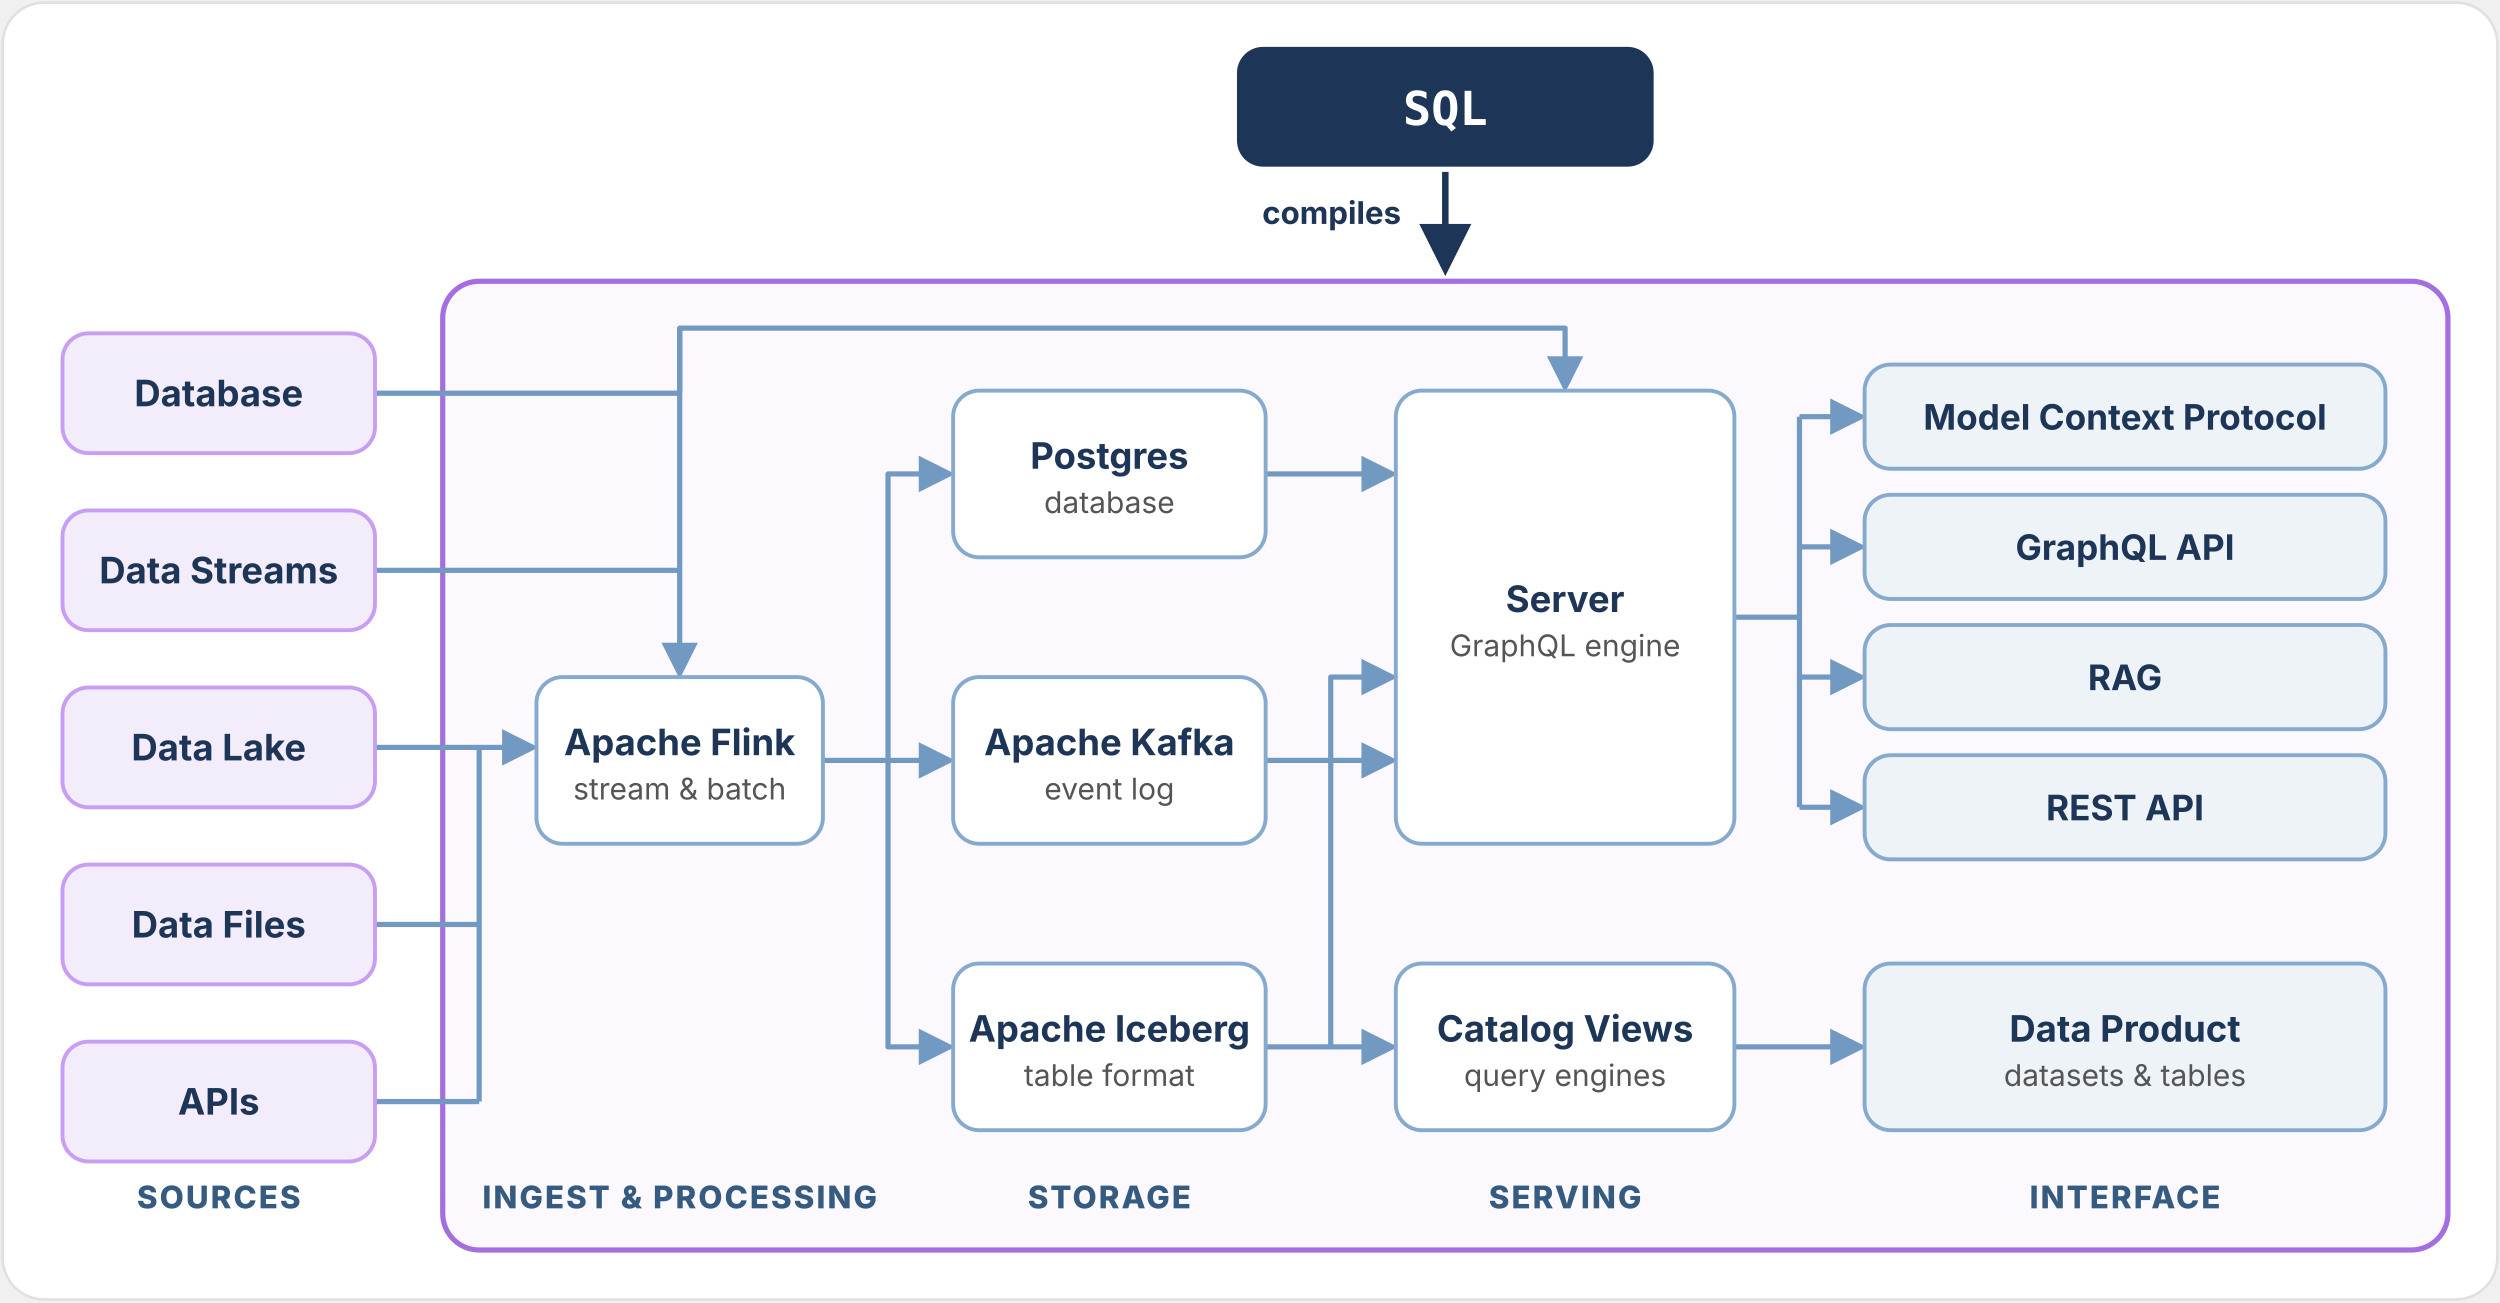
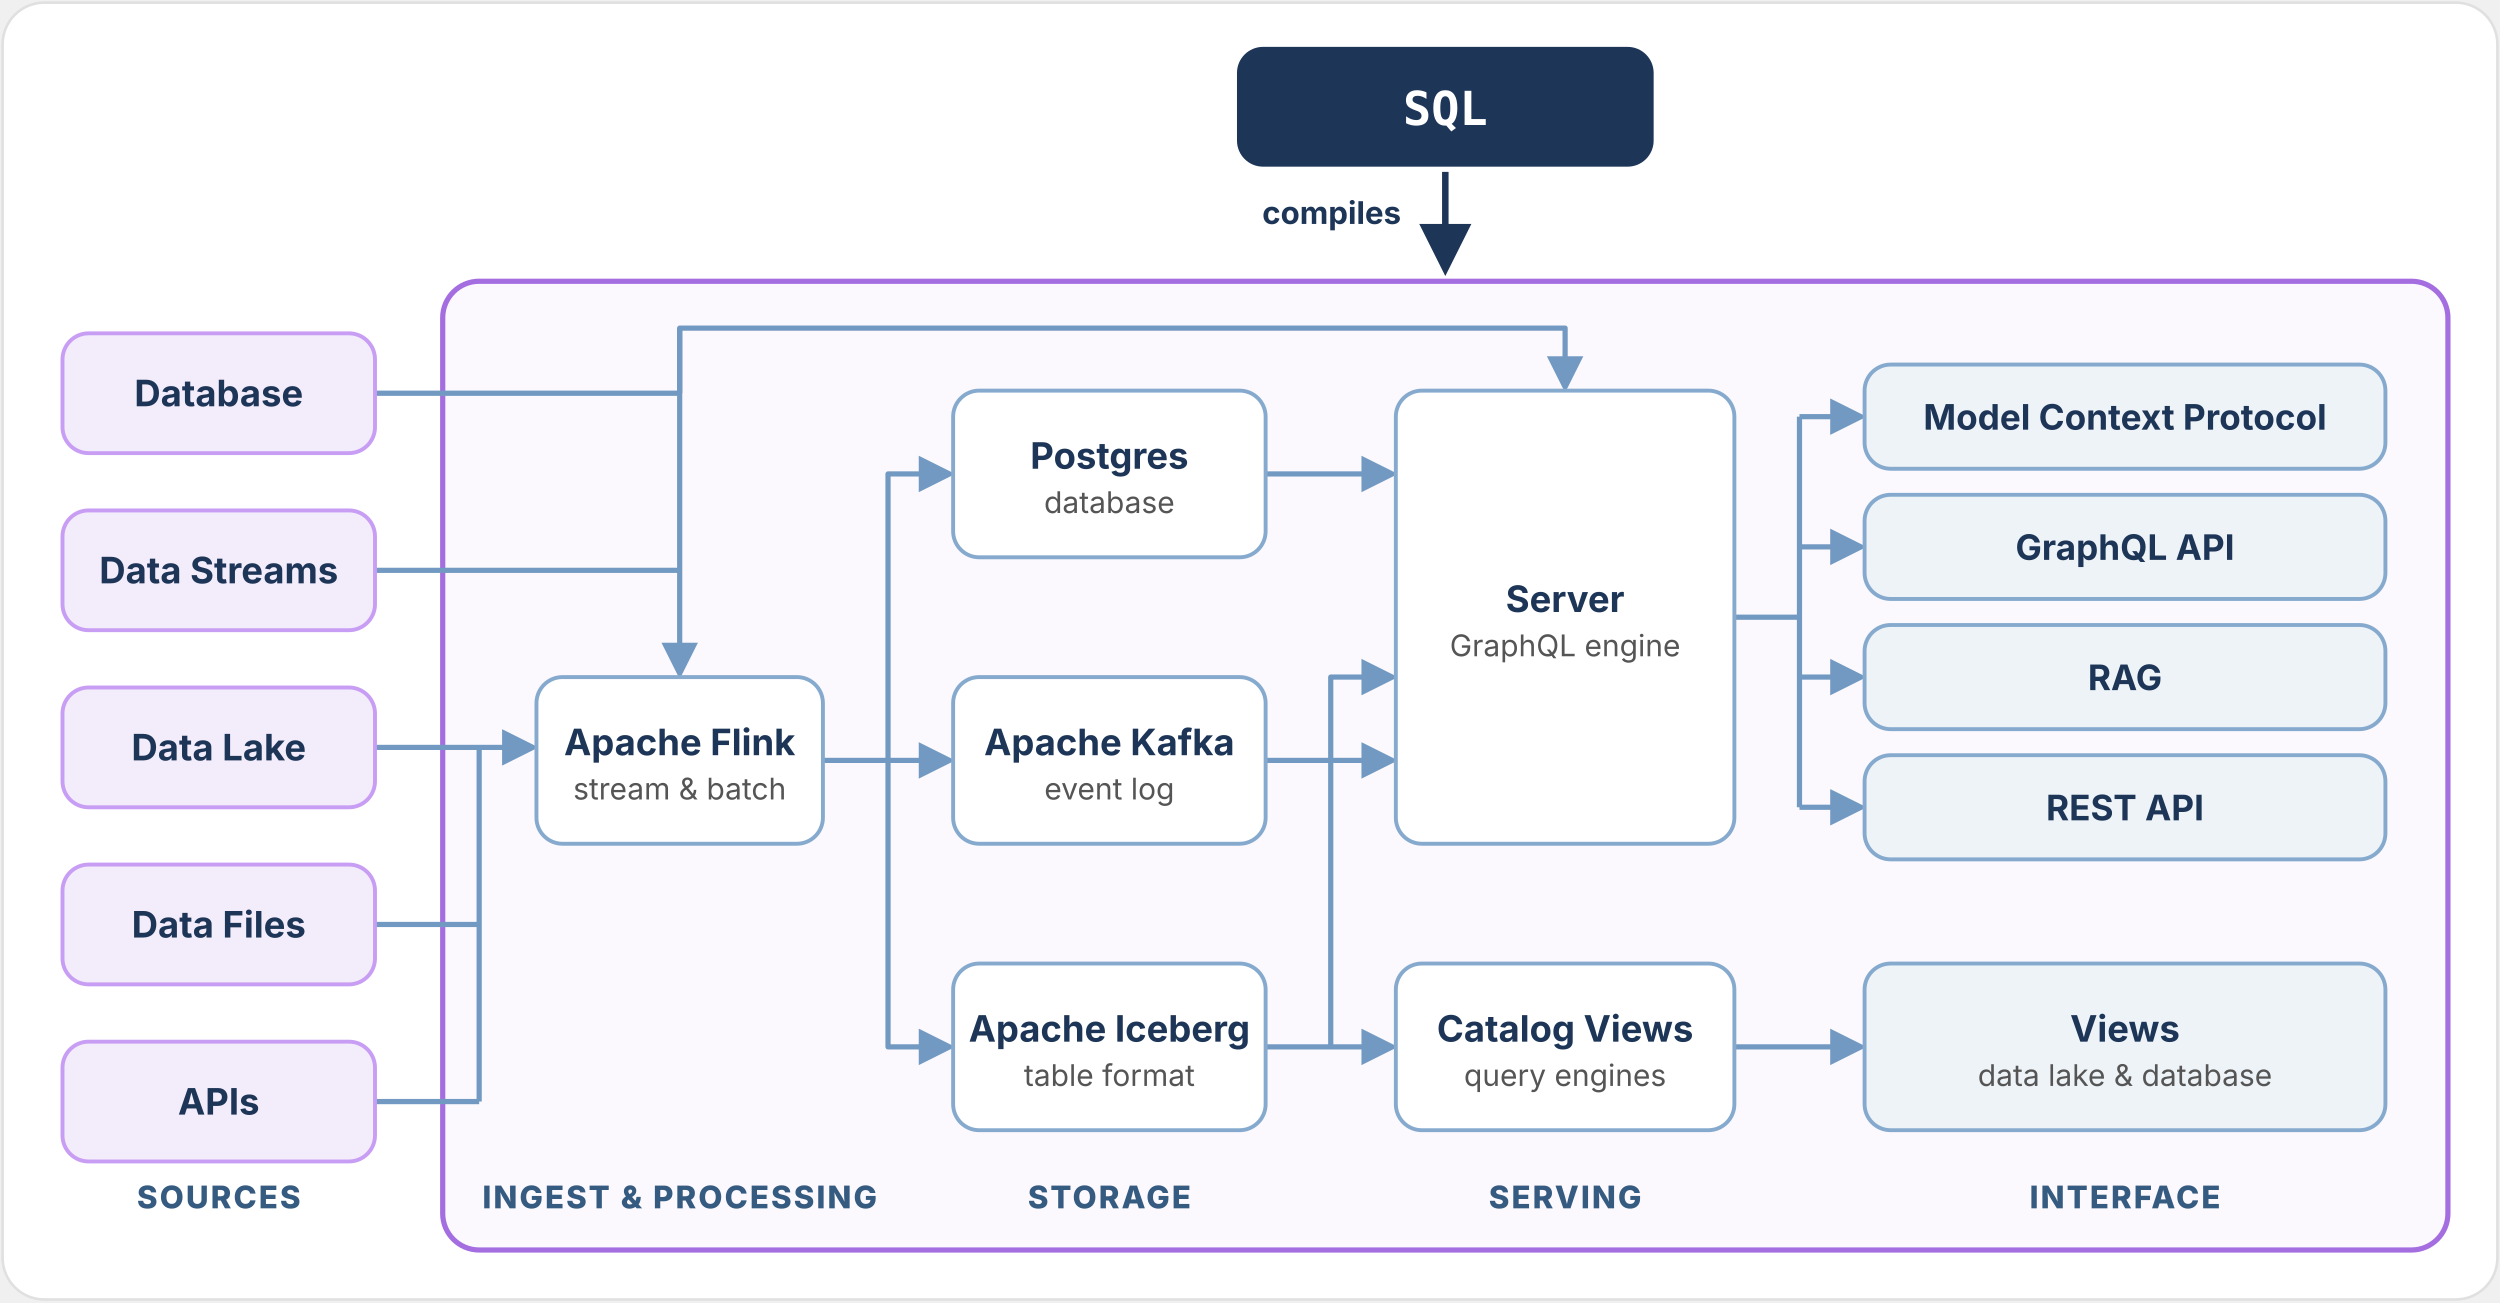
- <svg xmlns="http://www.w3.org/2000/svg" viewBox="0 0 960 500" width="960" height="500" role="img" aria-label="DataSQRL compiles SQL into a complete data architecture: sources (database, data streams, data lake, data files, APIs) flow into Apache Flink for ingest and processing, into Postgres, Kafka and Iceberg for storage, into an API server and catalog views for serving, and out through MCP, GraphQL, RAG, REST and data product interfaces">
+ <svg xmlns="http://www.w3.org/2000/svg" viewBox="0 0 960 500" width="960" height="500" role="img" aria-label="DataSQRL compiles SQL into a complete data architecture: sources (database, data streams, data lake, data files, APIs) flow into Apache Flink for ingest and processing, into Postgres, Kafka and Iceberg for storage, into an API server and catalog views for serving, and out through MCP, GraphQL, RAG, REST, and data lake and database views">
  <defs>
    <marker id="ah" viewBox="0 0 10 10" refX="8" refY="5" markerWidth="8" markerHeight="8" orient="auto-start-reverse">
      <path d="M0 0 L10 5 L0 10 z" fill="#1d3557" />
    </marker>
    <marker id="ag" viewBox="0 0 10 10" refX="8" refY="5" markerWidth="7" markerHeight="7" orient="auto-start-reverse">
      <path d="M0 0 L10 5 L0 10 z" fill="#7299C1" />
    </marker>
  </defs>
  <rect x="1" y="1" width="958" height="498" rx="16" fill="#ffffff" stroke="#e0e0e0" />
  <rect x="475" y="18" width="160" height="46" rx="10" fill="#1d3557" />
  <text x="555" y="48" text-anchor="middle" font-size="18" font-weight="700" fill="#ffffff" font-family="SFMono-Regular, Menlo, Consolas, monospace">SQL</text>
  <line x1="555" y1="66" x2="555" y2="102" stroke="#1d3557" stroke-width="2.5" marker-end="url(#ah)" />
  <text x="538" y="86" text-anchor="end" font-size="12" font-weight="700" fill="#1d3557" font-family="Inter, -apple-system, Segoe UI, Helvetica, Arial, sans-serif">compiles</text>
  <rect x="170" y="108" width="770" height="372" rx="14" fill="#fbf9fe" stroke="#a46ee0" stroke-width="2" />
  <path d="M144 151 H261" fill="none" stroke="#7299C1" stroke-width="2" stroke-linejoin="round" />
  <path d="M144 219 H261" fill="none" stroke="#7299C1" stroke-width="2" stroke-linejoin="round" />
  <path d="M261 151 V126 H601 V148" fill="none" stroke="#7299C1" stroke-width="2" stroke-linejoin="round" marker-end="url(#ag)" />
  <path d="M261 126 V258" fill="none" stroke="#7299C1" stroke-width="2" stroke-linejoin="round" marker-end="url(#ag)" />
  <path d="M144 287 H204" fill="none" stroke="#7299C1" stroke-width="2" stroke-linejoin="round" marker-end="url(#ag)" />
  <path d="M144 355 H184" fill="none" stroke="#7299C1" stroke-width="2" stroke-linejoin="round" />
  <path d="M144 423 H184" fill="none" stroke="#7299C1" stroke-width="2" stroke-linejoin="round" />
  <path d="M184 287 V423" fill="none" stroke="#7299C1" stroke-width="2" stroke-linejoin="round" />
  <path d="M316 292 H364" fill="none" stroke="#7299C1" stroke-width="2" stroke-linejoin="round" marker-end="url(#ag)" />
  <path d="M341 292 V182 H364" fill="none" stroke="#7299C1" stroke-width="2" stroke-linejoin="round" marker-end="url(#ag)" />
  <path d="M341 292 V402 H364" fill="none" stroke="#7299C1" stroke-width="2" stroke-linejoin="round" marker-end="url(#ag)" />
  <path d="M486 182 H534" fill="none" stroke="#7299C1" stroke-width="2" stroke-linejoin="round" marker-end="url(#ag)" />
  <path d="M486 292 H534" fill="none" stroke="#7299C1" stroke-width="2" stroke-linejoin="round" marker-end="url(#ag)" />
  <path d="M486 402 H534" fill="none" stroke="#7299C1" stroke-width="2" stroke-linejoin="round" marker-end="url(#ag)" />
  <path d="M511 402 V260 H534" fill="none" stroke="#7299C1" stroke-width="2" stroke-linejoin="round" marker-end="url(#ag)" />
  <path d="M666 237 H691" fill="none" stroke="#7299C1" stroke-width="2" stroke-linejoin="round" />
  <path d="M691 160 V310" fill="none" stroke="#7299C1" stroke-width="2" stroke-linejoin="round" />
  <path d="M691 160 H714" fill="none" stroke="#7299C1" stroke-width="2" stroke-linejoin="round" marker-end="url(#ag)" />
  <path d="M691 210 H714" fill="none" stroke="#7299C1" stroke-width="2" stroke-linejoin="round" marker-end="url(#ag)" />
  <path d="M691 260 H714" fill="none" stroke="#7299C1" stroke-width="2" stroke-linejoin="round" marker-end="url(#ag)" />
  <path d="M691 310 H714" fill="none" stroke="#7299C1" stroke-width="2" stroke-linejoin="round" marker-end="url(#ag)" />
  <path d="M666 402 H714" fill="none" stroke="#7299C1" stroke-width="2" stroke-linejoin="round" marker-end="url(#ag)" />
  <rect x="24" y="128" width="120" height="46" rx="10" fill="#f3ecfb" stroke="#c89df4" stroke-width="1.5" />
  <text x="84.0" y="156.0" text-anchor="middle" font-size="14" font-weight="700" fill="#1d3557" font-family="Inter, -apple-system, Segoe UI, Helvetica, Arial, sans-serif">Database</text>
  <rect x="24" y="196" width="120" height="46" rx="10" fill="#f3ecfb" stroke="#c89df4" stroke-width="1.5" />
  <text x="84.0" y="224.0" text-anchor="middle" font-size="14" font-weight="700" fill="#1d3557" font-family="Inter, -apple-system, Segoe UI, Helvetica, Arial, sans-serif">Data Streams</text>
  <rect x="24" y="264" width="120" height="46" rx="10" fill="#f3ecfb" stroke="#c89df4" stroke-width="1.5" />
  <text x="84.0" y="292.0" text-anchor="middle" font-size="14" font-weight="700" fill="#1d3557" font-family="Inter, -apple-system, Segoe UI, Helvetica, Arial, sans-serif">Data Lake</text>
  <rect x="24" y="332" width="120" height="46" rx="10" fill="#f3ecfb" stroke="#c89df4" stroke-width="1.5" />
  <text x="84.0" y="360.0" text-anchor="middle" font-size="14" font-weight="700" fill="#1d3557" font-family="Inter, -apple-system, Segoe UI, Helvetica, Arial, sans-serif">Data Files</text>
  <rect x="24" y="400" width="120" height="46" rx="10" fill="#f3ecfb" stroke="#c89df4" stroke-width="1.5" />
  <text x="84.0" y="428.0" text-anchor="middle" font-size="14" font-weight="700" fill="#1d3557" font-family="Inter, -apple-system, Segoe UI, Helvetica, Arial, sans-serif">APIs</text>
  <rect x="206" y="260" width="110" height="64" rx="10" fill="#ffffff" stroke="#86AACE" stroke-width="1.5" />
  <text x="261.0" y="290.0" text-anchor="middle" font-size="14" font-weight="700" fill="#1d3557" font-family="Inter, -apple-system, Segoe UI, Helvetica, Arial, sans-serif">Apache Flink</text>
  <text x="261.0" y="307.0" text-anchor="middle" font-size="11.5" fill="#555" font-family="Inter, -apple-system, Segoe UI, Helvetica, Arial, sans-serif">stream &amp; batch</text>
  <rect x="366" y="150" width="120" height="64" rx="10" fill="#ffffff" stroke="#86AACE" stroke-width="1.5" />
  <text x="426.0" y="180.0" text-anchor="middle" font-size="14" font-weight="700" fill="#1d3557" font-family="Inter, -apple-system, Segoe UI, Helvetica, Arial, sans-serif">Postgres</text>
  <text x="426.0" y="197.0" text-anchor="middle" font-size="11.5" fill="#555" font-family="Inter, -apple-system, Segoe UI, Helvetica, Arial, sans-serif">database</text>
  <rect x="366" y="260" width="120" height="64" rx="10" fill="#ffffff" stroke="#86AACE" stroke-width="1.5" />
  <text x="426.0" y="290.0" text-anchor="middle" font-size="14" font-weight="700" fill="#1d3557" font-family="Inter, -apple-system, Segoe UI, Helvetica, Arial, sans-serif">Apache Kafka</text>
  <text x="426.0" y="307.0" text-anchor="middle" font-size="11.5" fill="#555" font-family="Inter, -apple-system, Segoe UI, Helvetica, Arial, sans-serif">event log</text>
  <rect x="366" y="370" width="120" height="64" rx="10" fill="#ffffff" stroke="#86AACE" stroke-width="1.5" />
  <text x="426.0" y="400.0" text-anchor="middle" font-size="14" font-weight="700" fill="#1d3557" font-family="Inter, -apple-system, Segoe UI, Helvetica, Arial, sans-serif">Apache Iceberg</text>
  <text x="426.0" y="417.0" text-anchor="middle" font-size="11.5" fill="#555" font-family="Inter, -apple-system, Segoe UI, Helvetica, Arial, sans-serif">table format</text>
  <rect x="536" y="150" width="130" height="174" rx="10" fill="#ffffff" stroke="#86AACE" stroke-width="1.5" />
  <text x="601.0" y="235.0" text-anchor="middle" font-size="14" font-weight="700" fill="#1d3557" font-family="Inter, -apple-system, Segoe UI, Helvetica, Arial, sans-serif">Server</text>
  <text x="601.0" y="252.0" text-anchor="middle" font-size="11.5" fill="#555" font-family="Inter, -apple-system, Segoe UI, Helvetica, Arial, sans-serif">GraphQL engine</text>
  <rect x="536" y="370" width="130" height="64" rx="10" fill="#ffffff" stroke="#86AACE" stroke-width="1.5" />
  <text x="601.0" y="400.0" text-anchor="middle" font-size="14" font-weight="700" fill="#1d3557" font-family="Inter, -apple-system, Segoe UI, Helvetica, Arial, sans-serif">Catalog Views</text>
  <text x="601.0" y="417.0" text-anchor="middle" font-size="11.5" fill="#555" font-family="Inter, -apple-system, Segoe UI, Helvetica, Arial, sans-serif">query engines</text>
  <rect x="716" y="140" width="200" height="40" rx="10" fill="#eef3f8" stroke="#86AACE" stroke-width="1.5" />
  <text x="816.0" y="165.0" text-anchor="middle" font-size="13.5" font-weight="700" fill="#1d3557" font-family="Inter, -apple-system, Segoe UI, Helvetica, Arial, sans-serif">Model Context Protocol</text>
  <rect x="716" y="190" width="200" height="40" rx="10" fill="#eef3f8" stroke="#86AACE" stroke-width="1.5" />
  <text x="816.0" y="215.0" text-anchor="middle" font-size="13.5" font-weight="700" fill="#1d3557" font-family="Inter, -apple-system, Segoe UI, Helvetica, Arial, sans-serif">GraphQL API</text>
  <rect x="716" y="240" width="200" height="40" rx="10" fill="#eef3f8" stroke="#86AACE" stroke-width="1.5" />
  <text x="816.0" y="265.0" text-anchor="middle" font-size="13.5" font-weight="700" fill="#1d3557" font-family="Inter, -apple-system, Segoe UI, Helvetica, Arial, sans-serif">RAG</text>
  <rect x="716" y="290" width="200" height="40" rx="10" fill="#eef3f8" stroke="#86AACE" stroke-width="1.5" />
  <text x="816.0" y="315.0" text-anchor="middle" font-size="13.5" font-weight="700" fill="#1d3557" font-family="Inter, -apple-system, Segoe UI, Helvetica, Arial, sans-serif">REST API</text>
  <rect x="716" y="370" width="200" height="64" rx="10" fill="#eef3f8" stroke="#86AACE" stroke-width="1.5" />
-   <text x="816.0" y="400.0" text-anchor="middle" font-size="14" font-weight="700" fill="#1d3557" font-family="Inter, -apple-system, Segoe UI, Helvetica, Arial, sans-serif">Data Product</text>
-   <text x="816.0" y="417.0" text-anchor="middle" font-size="11.5" fill="#555" font-family="Inter, -apple-system, Segoe UI, Helvetica, Arial, sans-serif">datasets &amp; tables</text>
+   <text x="816.0" y="400.0" text-anchor="middle" font-size="14" font-weight="700" fill="#1d3557" font-family="Inter, -apple-system, Segoe UI, Helvetica, Arial, sans-serif">Views</text>
+   <text x="816.0" y="417.0" text-anchor="middle" font-size="11.5" fill="#555" font-family="Inter, -apple-system, Segoe UI, Helvetica, Arial, sans-serif">data lake &amp; database</text>
  <text x="84" y="464" text-anchor="middle" font-size="12" font-weight="800" letter-spacing="0.8" fill="#365B81" font-family="Inter, -apple-system, Segoe UI, Helvetica, Arial, sans-serif">SOURCES</text>
  <text x="261" y="464" text-anchor="middle" font-size="12" font-weight="800" letter-spacing="0.8" fill="#365B81" font-family="Inter, -apple-system, Segoe UI, Helvetica, Arial, sans-serif">INGEST &amp; PROCESSING</text>
  <text x="426" y="464" text-anchor="middle" font-size="12" font-weight="800" letter-spacing="0.8" fill="#365B81" font-family="Inter, -apple-system, Segoe UI, Helvetica, Arial, sans-serif">STORAGE</text>
  <text x="601" y="464" text-anchor="middle" font-size="12" font-weight="800" letter-spacing="0.8" fill="#365B81" font-family="Inter, -apple-system, Segoe UI, Helvetica, Arial, sans-serif">SERVING</text>
  <text x="816" y="464" text-anchor="middle" font-size="12" font-weight="800" letter-spacing="0.8" fill="#365B81" font-family="Inter, -apple-system, Segoe UI, Helvetica, Arial, sans-serif">INTERFACE</text>
</svg>
